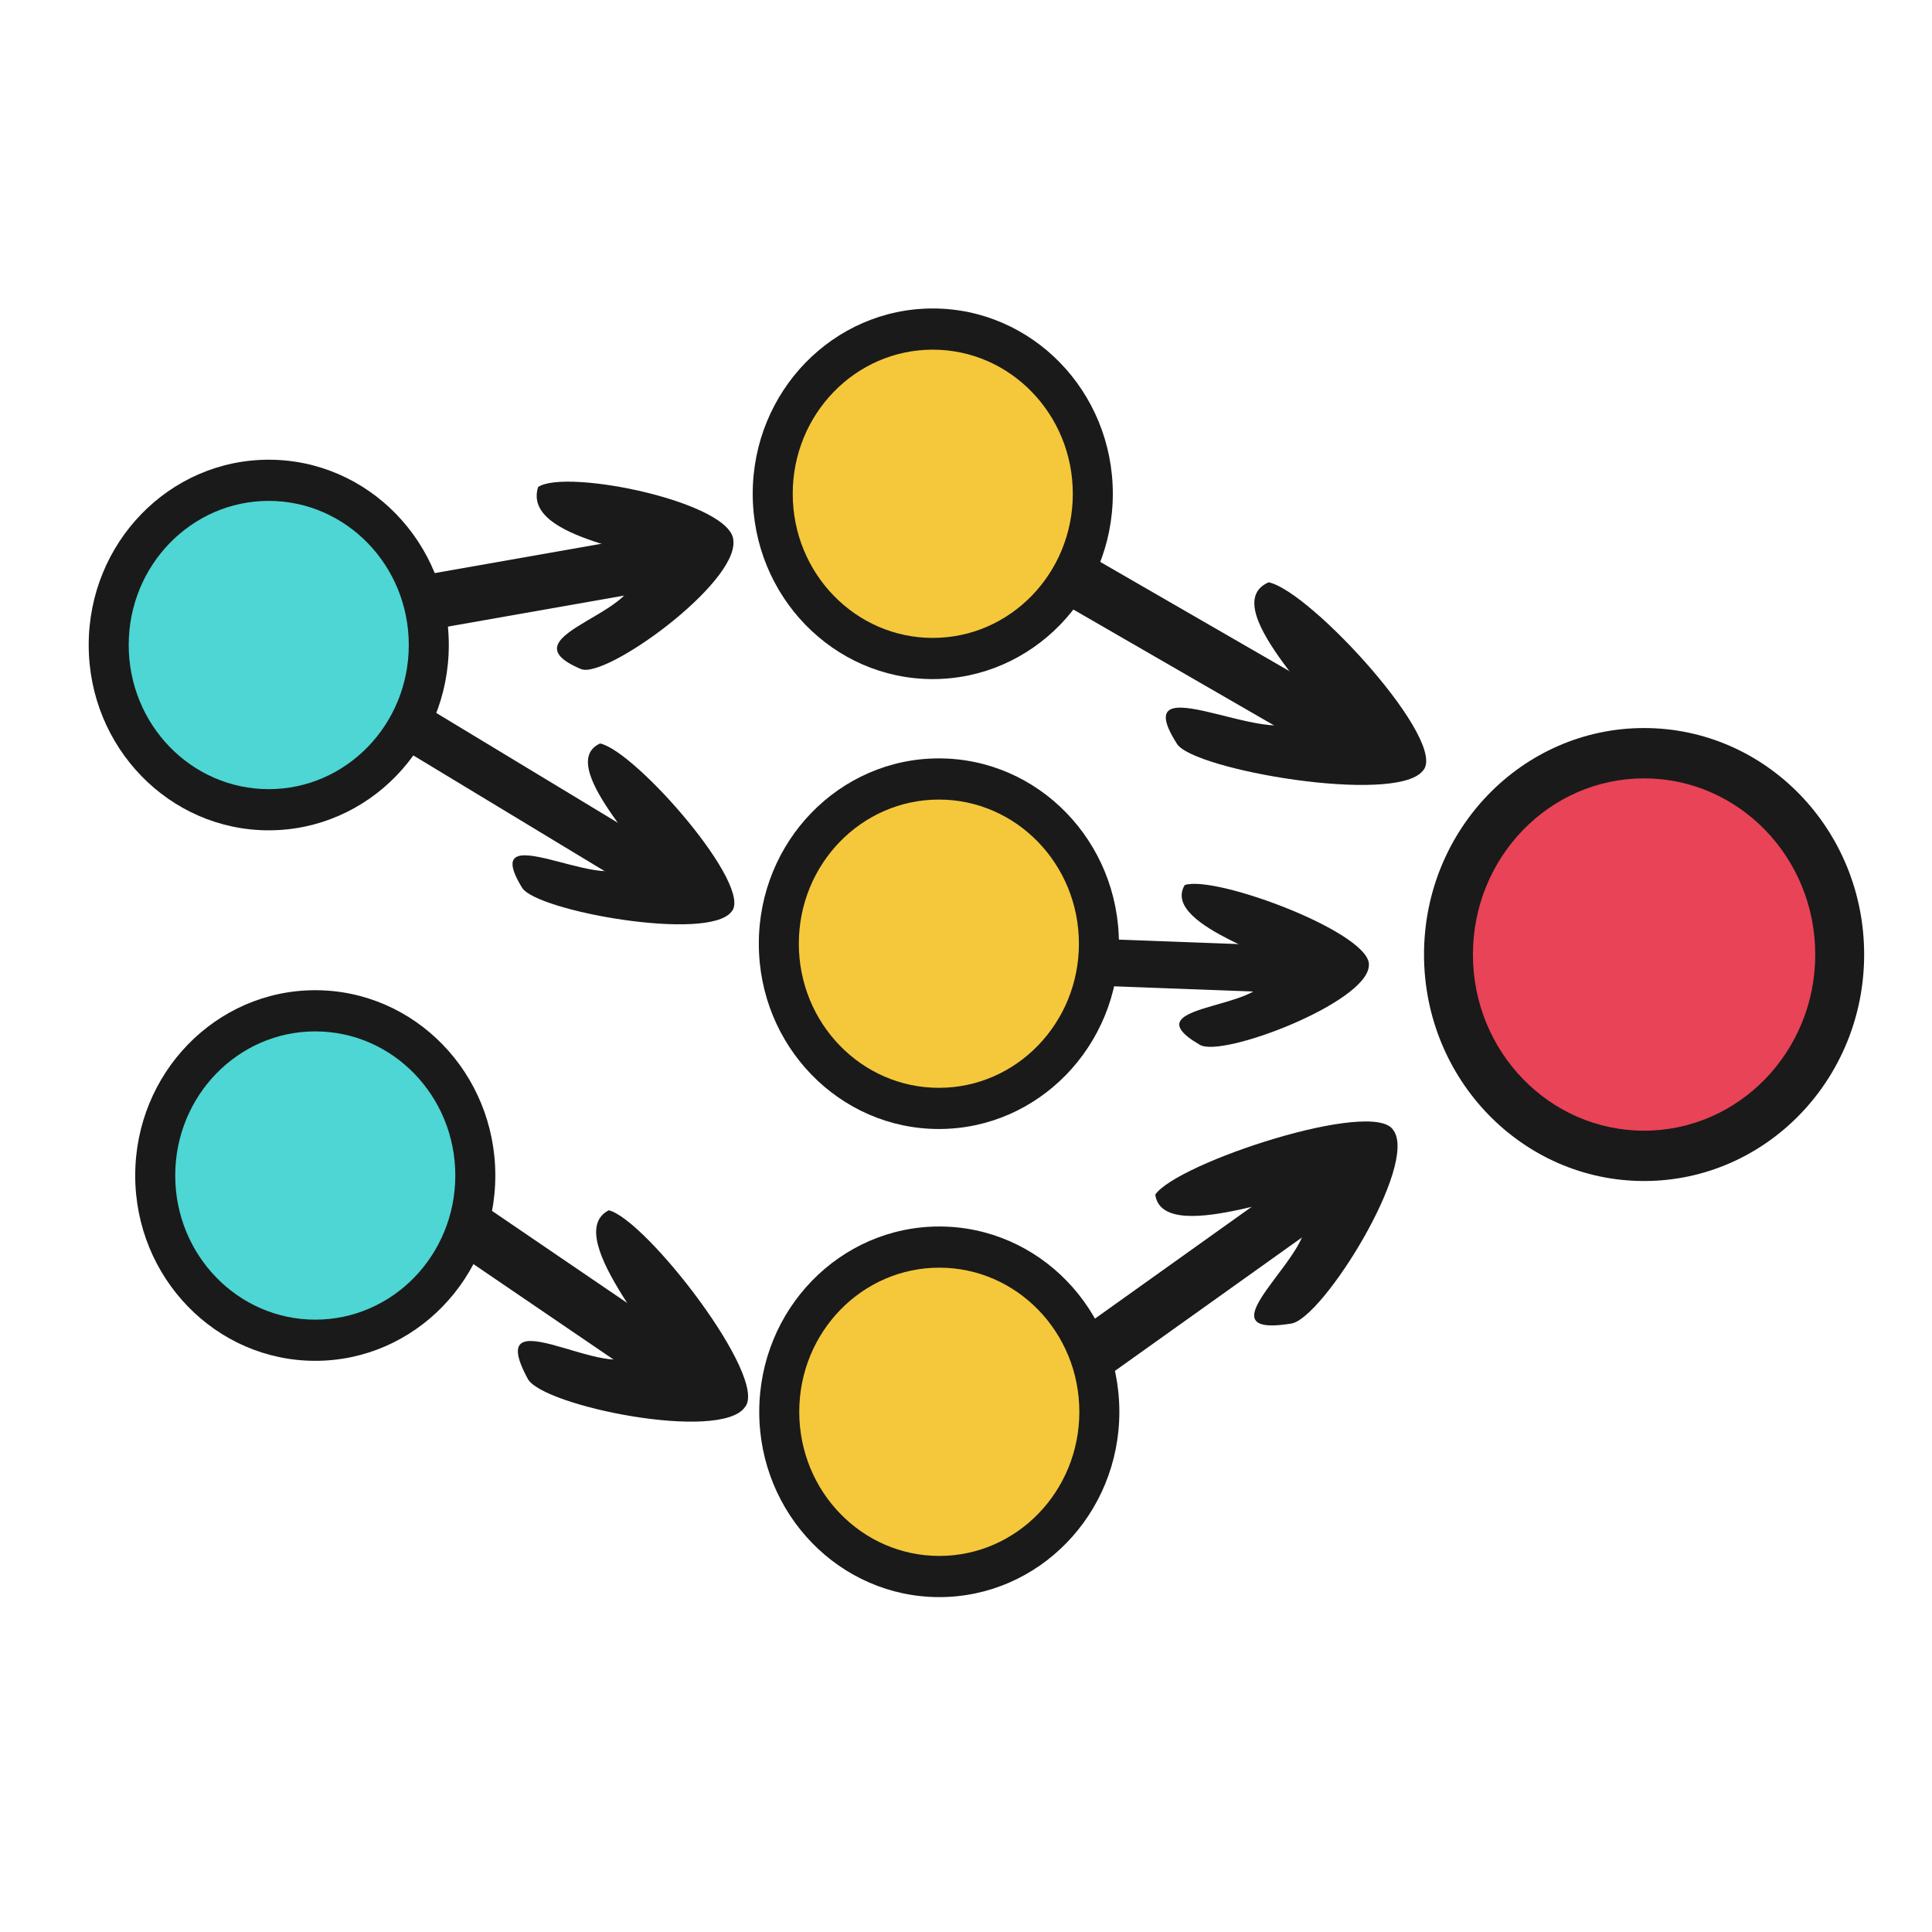
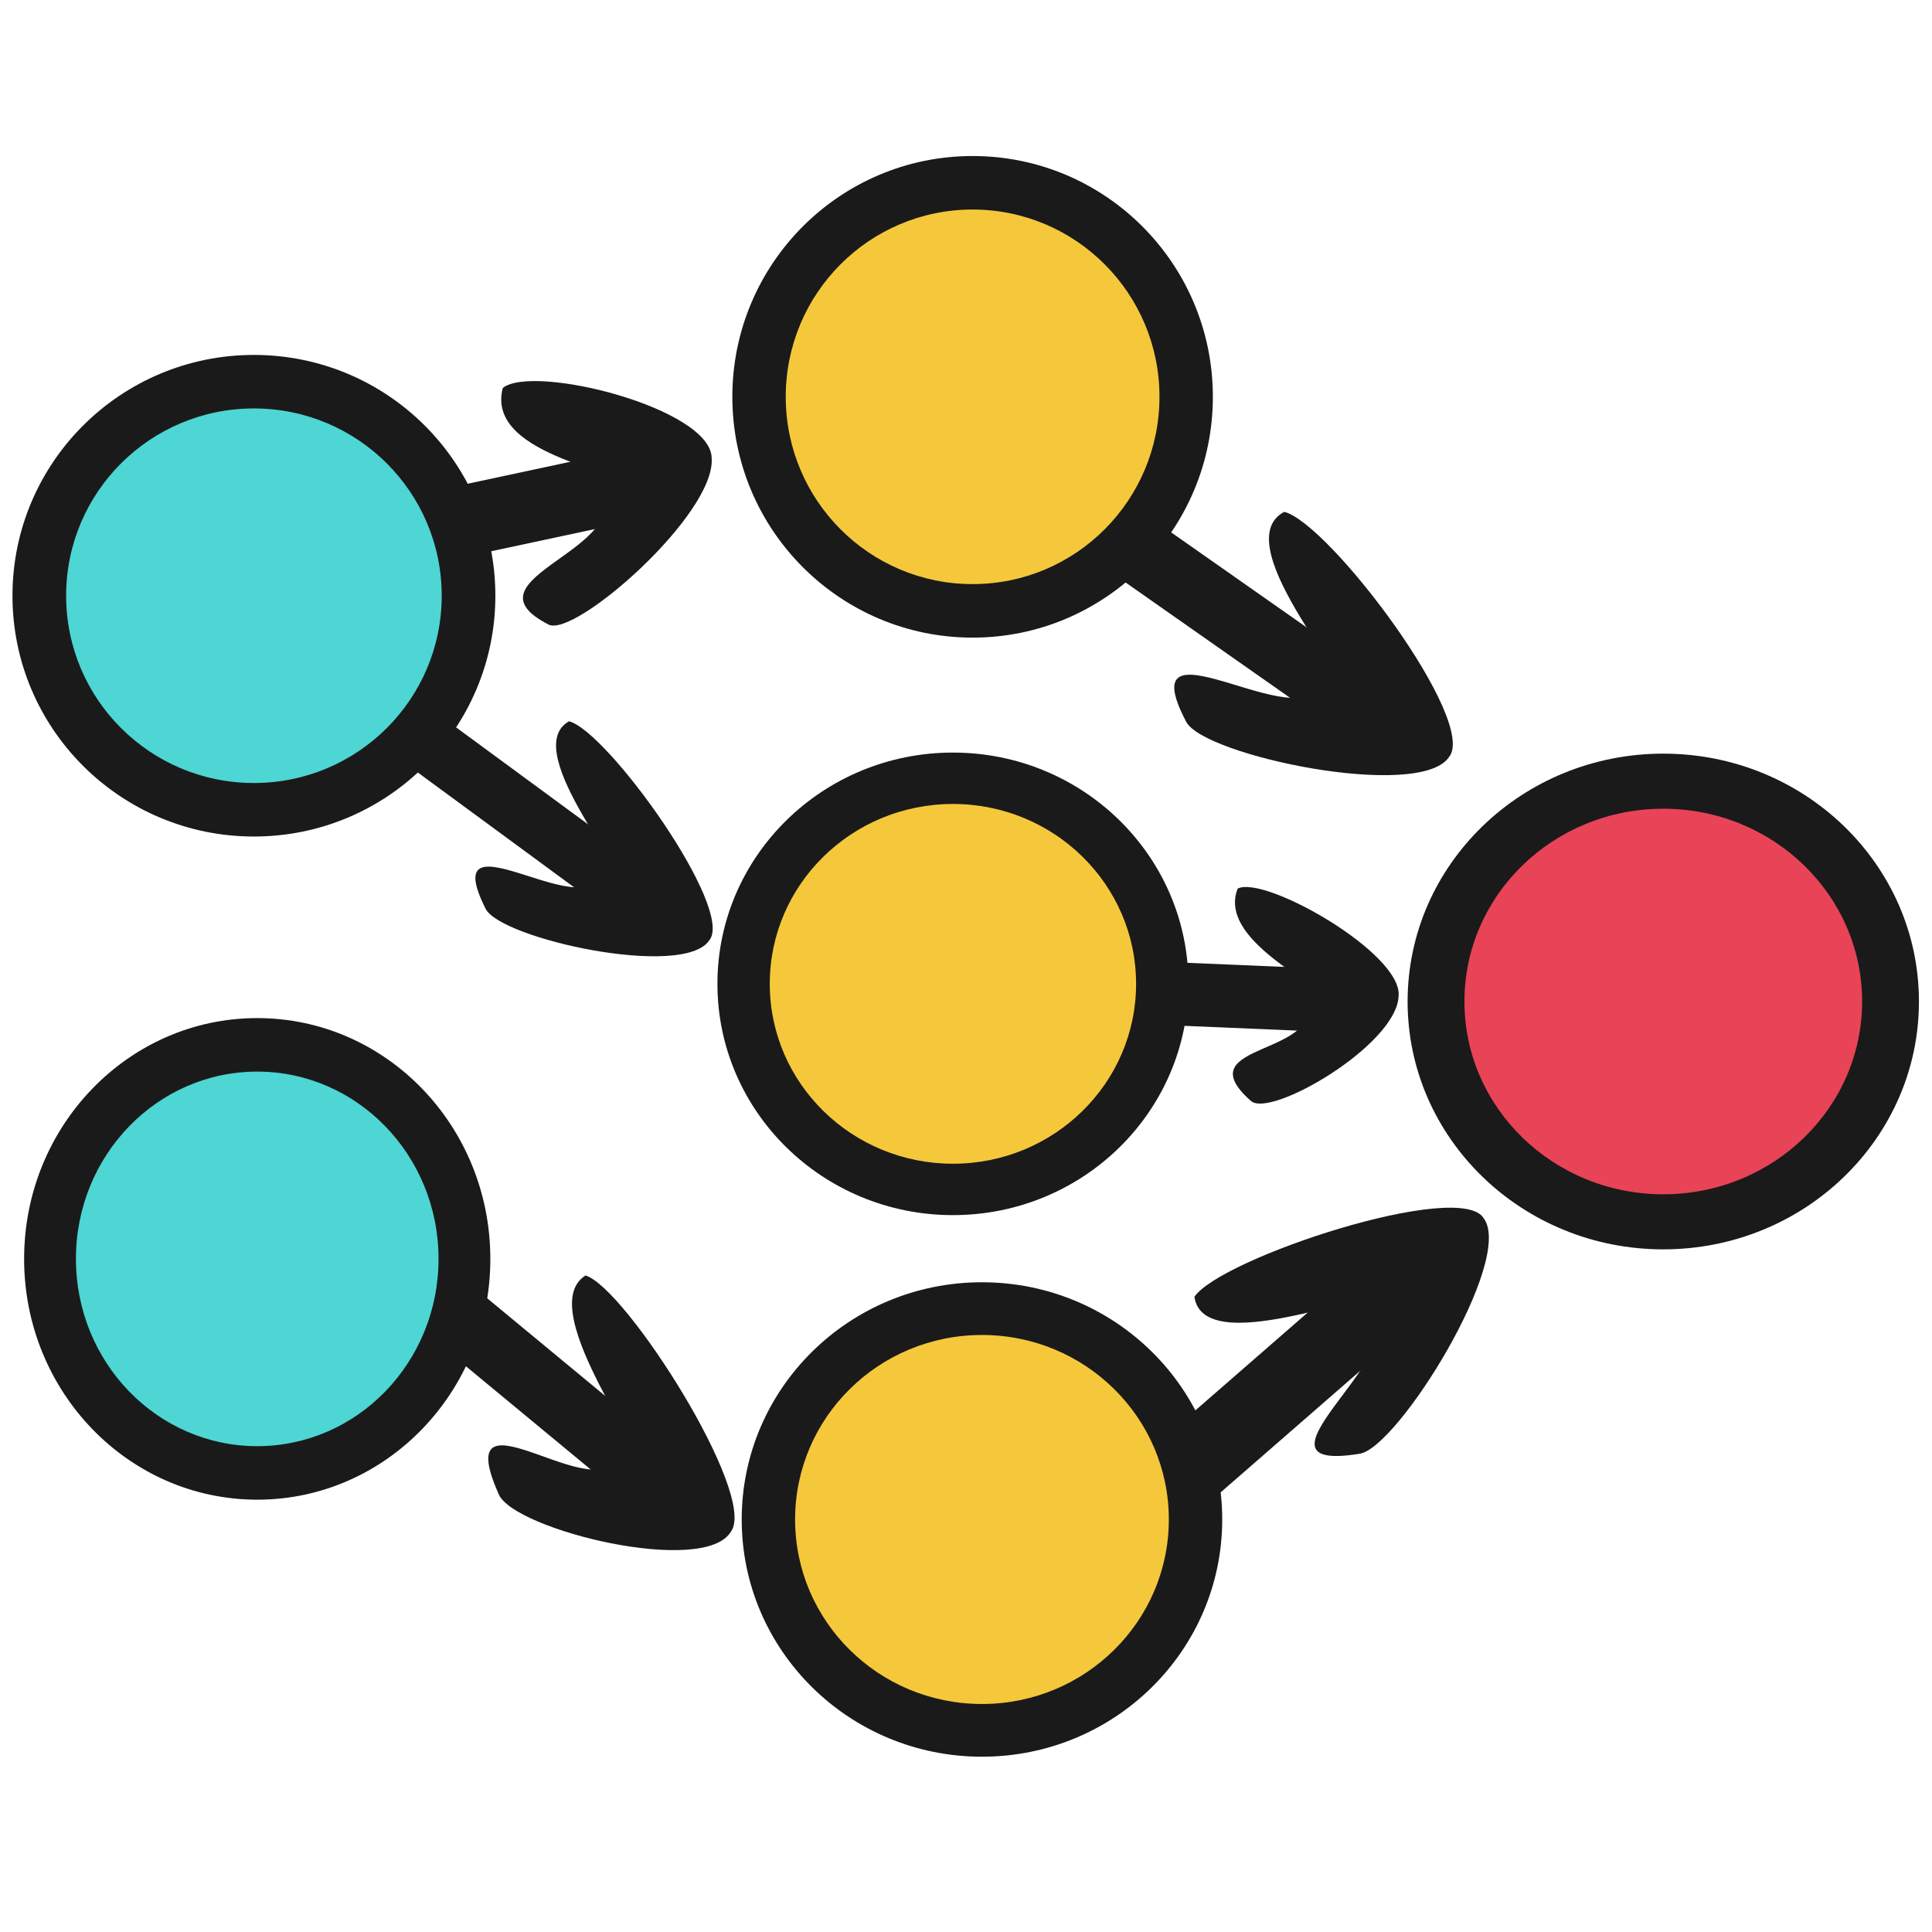
<svg xmlns="http://www.w3.org/2000/svg" version="1.1" width="512" height="512" id="svg18">
  <defs id="defs18" />
-   <path style="fill:#1a1a1a;fill-opacity:1;stroke-width:0.99;stroke-linecap:square;stroke-miterlimit:8;paint-order:stroke markers fill" d="m 313.962,234.548 c 8.164,-2.769 50.248,13.002 48.785,21.501 -0.71,9.735 -38.803,24.328 -44.754,20.851 -20.682,-12.012 24.478,-8.631 16.501,-21.175 11.884,-0.68 -27.358,-9.705 -20.532,-21.177 z" id="path20-6" />
-   <rect style="fill:#1a1a1a;fill-opacity:1;stroke-width:1.026;stroke-linecap:square;stroke-miterlimit:8;paint-order:stroke markers fill" id="rect20-5" width="79.275" height="12.415" x="285.48" y="237.786" transform="matrix(0.9993044,0.03729178,-0.04172558,0.9991291,0,0)" />
-   <path style="fill:#1a1a1a;fill-opacity:1;stroke-width:1.172;stroke-linecap:square;stroke-miterlimit:8;paint-order:stroke markers fill" d="m 306.152,316.599 c 5.718,-8.44 58.036,-25.614 63.095,-17.086 6.72,9.056 -18.689,49.906 -27.034,51.242 -28.951,4.704 16.895,-25.595 -0.286,-30.716 10.871,-9.35 -33.594,11.644 -35.774,-3.44 z" id="path20-6-1" />
-   <rect style="fill:#1a1a1a;fill-opacity:1;stroke-width:1.214;stroke-linecap:square;stroke-miterlimit:8;paint-order:stroke markers fill" id="rect20-5-6" width="96.012" height="14.37" x="-3.007" y="453.594" transform="matrix(0.8140773,-0.5807566,0.6217167,0.7832422,0,0)" />
-   <path style="fill:#1a1a1a;fill-opacity:1;stroke-width:1.212;stroke-linecap:square;stroke-miterlimit:8;paint-order:stroke markers fill" d="m 336.198,154.315 c 11.163,2.305 48.232,42.834 40.778,50.052 -7.441,8.852 -60.667,-0.306 -65.059,-7.226 -15.313,-23.982 33.694,6.597 33.178,-10.196 13.967,6.55 -24.472,-25.825 -8.898,-32.629 z" id="path20-6-1-0" />
-   <rect style="fill:#1a1a1a;fill-opacity:1;stroke-width:1.261;stroke-linecap:square;stroke-miterlimit:8;paint-order:stroke markers fill" id="rect20-5-6-3" width="101.609" height="14.64" x="314.682" y="-16.993" transform="matrix(0.8660294,0.4999931,-0.6175924,0.7864983,0,0)" />
-   <path style="fill:#1a1a1a;fill-opacity:1;stroke-width:1.056;stroke-linecap:square;stroke-miterlimit:8;paint-order:stroke markers fill" d="m 159.032,197.027 c 9.51,2.057 41.091,38.227 34.741,44.668 -6.339,7.9 -51.684,-0.273 -55.426,-6.449 -13.046,-21.402 28.705,5.887 28.266,-9.1 11.899,5.845 -20.848,-23.047 -7.581,-29.12 z" id="path20-6-1-0-5" />
-   <rect style="fill:#1a1a1a;fill-opacity:1;stroke-width:1.096;stroke-linecap:square;stroke-miterlimit:8;paint-order:stroke markers fill" id="rect20-5-6-3-4" width="87.612" height="12.842" x="204.649" y="102.347" transform="matrix(0.8556823,0.5175014,-0.5998012,0.800149,0,0)" />
-   <path style="fill:#1a1a1a;fill-opacity:1;stroke-width:1.163;stroke-linecap:square;stroke-miterlimit:8;paint-order:stroke markers fill" d="m 161.331,320.737 c 9.869,2.404 42.643,44.677 36.053,52.205 -6.579,9.233 -53.637,-0.319 -57.52,-7.537 -13.539,-25.013 29.789,6.88 29.334,-10.635 12.348,6.832 -21.636,-26.936 -7.867,-34.033 z" id="path20-6-1-0-59" />
-   <rect style="fill:#1a1a1a;fill-opacity:1;stroke-width:1.205;stroke-linecap:square;stroke-miterlimit:8;paint-order:stroke markers fill" id="rect20-5-6-3-8" width="94.132" height="14.427" x="266.918" y="191.835" transform="matrix(0.826502,0.5629338,-0.5540931,0.8324547,0,0)" />
-   <path style="fill:#1a1a1a;fill-opacity:1;stroke-width:1.076;stroke-linecap:square;stroke-miterlimit:8;paint-order:stroke markers fill" d="m 142.614,129.049 c 7.549,-4.988 51.699,4.149 51.74,14.327 0.997,11.448 -33.935,36.667 -40.395,33.928 -22.44,-9.435 22.577,-15.34 12.544,-28.156 11.573,-3.376 -28.606,-5.305 -23.889,-20.099 z" id="path20-6-1-0-9" />
-   <rect style="fill:#1a1a1a;fill-opacity:1;stroke-width:1.115;stroke-linecap:square;stroke-miterlimit:8;paint-order:stroke markers fill" id="rect20-5-6-3-2" width="79.657" height="14.597" x="89.151" y="169.862" transform="matrix(0.9848571,-0.1733682,0.1131496,0.993578,0,0)" />
-   <ellipse style="fill:#1a1a1a;fill-opacity:1;stroke-width:1.909;stroke-linecap:square;stroke-miterlimit:8;paint-order:stroke markers fill" id="path19-5" cx="435.7" cy="252.96" rx="58.32" ry="60.021" />
-   <ellipse style="fill:#e84357;fill-opacity:1;stroke-width:1.485;stroke-linecap:square;stroke-miterlimit:8;paint-order:stroke markers fill" id="path19" cx="435.7" cy="252.96" rx="45.36" ry="46.683" />
-   <ellipse style="fill:#1a1a1a;fill-opacity:1;stroke-width:1.562;stroke-linecap:square;stroke-miterlimit:8;paint-order:stroke markers fill" id="path19-5-8" cx="247.194" cy="130.857" rx="47.716" ry="49.108" />
-   <ellipse style="fill:#f5c83b;fill-opacity:1;stroke-width:1.215;stroke-linecap:square;stroke-miterlimit:8;paint-order:stroke markers fill" id="path19-0" cx="247.194" cy="130.857" rx="37.113" ry="38.195" />
-   <ellipse style="fill:#1a1a1a;fill-opacity:1;stroke-width:1.562;stroke-linecap:square;stroke-miterlimit:8;paint-order:stroke markers fill" id="path19-5-4" cx="248.811" cy="250.089" rx="47.716" ry="49.108" />
-   <ellipse style="fill:#f5c83b;fill-opacity:1;stroke-width:1.215;stroke-linecap:square;stroke-miterlimit:8;paint-order:stroke markers fill" id="path19-6" cx="248.811" cy="250.089" rx="37.113" ry="38.195" />
-   <ellipse style="fill:#1a1a1a;fill-opacity:1;stroke-width:1.562;stroke-linecap:square;stroke-miterlimit:8;paint-order:stroke markers fill" id="path19-5-9" cx="248.923" cy="374.142" rx="47.716" ry="49.108" />
-   <ellipse style="fill:#f5c83b;fill-opacity:1;stroke-width:1.215;stroke-linecap:square;stroke-miterlimit:8;paint-order:stroke markers fill" id="path19-8" cx="248.923" cy="374.142" rx="37.113" ry="38.195" />
-   <ellipse style="fill:#1a1a1a;fill-opacity:1;stroke-width:1.562;stroke-linecap:square;stroke-miterlimit:8;paint-order:stroke markers fill" id="path19-5-8-6" cx="71.221" cy="170.936" rx="47.716" ry="49.108" />
-   <ellipse style="fill:#4dd6d3;fill-opacity:1;stroke-width:1.215;stroke-linecap:square;stroke-miterlimit:8;paint-order:stroke markers fill" id="path19-0-3" cx="71.221" cy="170.936" rx="37.113" ry="38.195" />
-   <ellipse style="fill:#1a1a1a;fill-opacity:1;stroke-width:1.562;stroke-linecap:square;stroke-miterlimit:8;paint-order:stroke markers fill" id="path19-5-4-1" cx="83.549" cy="311.524" rx="47.716" ry="49.108" />
-   <ellipse style="fill:#4dd6d3;fill-opacity:1;stroke-width:1.215;stroke-linecap:square;stroke-miterlimit:8;paint-order:stroke markers fill" id="path19-6-3" cx="83.549" cy="311.524" rx="37.113" ry="38.195" />
+   <path style="fill:#1a1a1a;fill-opacity:1;stroke-width:1.068;stroke-linecap:square;stroke-miterlimit:8;paint-order:stroke markers fill" d="m 327.989,235.494 c 7.137,-3.679 43.929,17.276 42.65,28.569 -0.621,12.934 -33.924,32.325 -39.126,27.705 -18.081,-15.961 21.4,-11.468 14.426,-28.136 10.39,-0.904 -23.918,-12.895 -17.95,-28.138 z" id="path20-6" />
+   <rect style="fill:#1a1a1a;fill-opacity:1;stroke-width:1.299;stroke-linecap:square;stroke-miterlimit:8;paint-order:stroke markers fill" id="rect20-5" width="94.498" height="16.722" x="275.648" y="241.674" transform="matrix(0.9991115,0.04214506,-0.03692046,0.9993182,0,0)" />
+   <path style="fill:#1a1a1a;fill-opacity:1;stroke-width:1.425;stroke-linecap:square;stroke-miterlimit:8;paint-order:stroke markers fill" d="m 316.532,343.672 c 6.949,-10.275 70.526,-31.182 76.674,-20.801 8.166,11.025 -22.711,60.756 -32.853,62.382 -35.182,5.727 20.531,-31.16 -0.347,-37.393 13.211,-11.383 -40.824,14.176 -43.474,-4.188 z" id="path20-6-1" />
+   <rect style="fill:#1a1a1a;fill-opacity:1;stroke-width:1.725;stroke-linecap:square;stroke-miterlimit:8;paint-order:stroke markers fill" id="rect20-5-6" width="132.742" height="20.989" x="-10.955" y="494.745" transform="matrix(0.7541218,-0.6567346,0.5451323,0.83835,0,0)" />
+   <path style="fill:#1a1a1a;fill-opacity:1;stroke-width:1.428;stroke-linecap:square;stroke-miterlimit:8;paint-order:stroke markers fill" d="m 340.338,135.643 c 11.941,2.995 51.597,55.661 43.623,65.041 -7.96,11.503 -64.899,-0.398 -69.598,-9.39 -16.382,-31.163 36.044,8.572 35.493,-13.25 14.941,8.511 -26.179,-33.559 -9.519,-42.401 z" id="path20-6-1-0" />
+   <rect style="fill:#1a1a1a;fill-opacity:1;stroke-width:1.479;stroke-linecap:square;stroke-miterlimit:8;paint-order:stroke markers fill" id="rect20-5-6-3" width="114.978" height="17.816" x="304.602" y="-62.741" transform="matrix(0.8187301,0.5741786,-0.5428858,0.8398065,0,0)" />
+   <path style="fill:#1a1a1a;fill-opacity:1;stroke-width:1.246;stroke-linecap:square;stroke-miterlimit:8;paint-order:stroke markers fill" d="m 150.811,191.147 c 10.173,2.673 43.958,49.674 37.164,58.044 -6.781,10.265 -55.29,-0.355 -59.293,-8.38 -13.956,-27.811 30.708,7.65 30.238,-11.825 12.729,7.596 -22.303,-29.949 -8.109,-37.84 z" id="path20-6-1-0-5" />
+   <rect style="fill:#1a1a1a;fill-opacity:1;stroke-width:1.292;stroke-linecap:square;stroke-miterlimit:8;paint-order:stroke markers fill" id="rect20-5-6-3-4" width="99.513" height="15.691" x="181.772" y="84.062" transform="matrix(0.805903,0.5920476,-0.5251611,0.8510028,0,0)" />
+   <path style="fill:#1a1a1a;fill-opacity:1;stroke-width:1.372;stroke-linecap:square;stroke-miterlimit:8;paint-order:stroke markers fill" d="m 155.165,338.015 c 10.558,3.124 45.618,58.056 38.569,67.839 -7.038,11.998 -57.379,-0.415 -61.533,-9.794 -14.484,-32.504 31.868,8.941 31.38,-13.82 13.21,8.877 -23.146,-35.003 -8.416,-44.225 z" id="path20-6-1-0-59" />
+   <rect style="fill:#1a1a1a;fill-opacity:1;stroke-width:1.433;stroke-linecap:square;stroke-miterlimit:8;paint-order:stroke markers fill" id="rect20-5-6-3-8" width="108.02" height="17.795" x="252.196" y="186.135" transform="matrix(0.7704844,0.6374588,-0.4805432,0.876971,0,0)" />
+   <path style="fill:#1a1a1a;fill-opacity:1;stroke-width:1.268;stroke-linecap:square;stroke-miterlimit:8;paint-order:stroke markers fill" d="m 133.248,102.811 c 8.076,-6.482 55.306,5.392 55.35,18.617 1.067,14.876 -36.303,47.648 -43.214,44.089 -24.005,-12.26 24.152,-19.933 13.419,-36.588 12.38,-4.386 -30.601,-6.893 -25.556,-26.118 z" id="path20-6-1-0-9" />
+   <rect style="fill:#1a1a1a;fill-opacity:1;stroke-width:1.318;stroke-linecap:square;stroke-miterlimit:8;paint-order:stroke markers fill" id="rect20-5-6-3-2" width="85.822" height="18.929" x="82.784" y="152.32" transform="matrix(0.9778934,-0.2091041,0.09334175,0.9956341,0,0)" />
+   <ellipse style="fill:#1a1a1a;fill-opacity:1;stroke-width:2.153;stroke-linecap:square;stroke-miterlimit:8;paint-order:stroke markers fill" id="path19-5" cx="440.785" cy="265.408" rx="67.754" ry="65.685" />
+   <ellipse style="fill:#e84357;fill-opacity:1;stroke-width:1.674;stroke-linecap:square;stroke-miterlimit:8;paint-order:stroke markers fill" id="path19" cx="440.785" cy="265.408" rx="52.698" ry="51.089" />
+   <ellipse style="fill:#1a1a1a;fill-opacity:1;stroke-width:2.057;stroke-linecap:square;stroke-miterlimit:8;paint-order:stroke markers fill" id="path19-5-8" cx="257.75" cy="105.162" rx="63.671" ry="63.814" />
+   <ellipse style="fill:#f5c83b;fill-opacity:1;stroke-width:1.6;stroke-linecap:square;stroke-miterlimit:8;paint-order:stroke markers fill" id="path19-0" cx="257.75" cy="105.162" rx="49.522" ry="49.633" />
+   <ellipse style="fill:#1a1a1a;fill-opacity:1;stroke-width:1.996;stroke-linecap:square;stroke-miterlimit:8;paint-order:stroke markers fill" id="path19-5-4" cx="252.535" cy="260.73" rx="62.408" ry="61.289" />
+   <ellipse style="fill:#f5c83b;fill-opacity:1;stroke-width:1.552;stroke-linecap:square;stroke-miterlimit:8;paint-order:stroke markers fill" id="path19-6" cx="252.535" cy="260.73" rx="48.54" ry="47.669" />
+   <ellipse style="fill:#1a1a1a;fill-opacity:1;stroke-width:2.041;stroke-linecap:square;stroke-miterlimit:8;paint-order:stroke markers fill" id="path19-5-9" cx="260.231" cy="402.679" rx="63.671" ry="62.867" />
+   <ellipse style="fill:#f5c83b;fill-opacity:1;stroke-width:1.588;stroke-linecap:square;stroke-miterlimit:8;paint-order:stroke markers fill" id="path19-8" cx="260.231" cy="402.679" rx="49.522" ry="48.897" />
+   <ellipse style="fill:#1a1a1a;fill-opacity:1;stroke-width:2.062;stroke-linecap:square;stroke-miterlimit:8;paint-order:stroke markers fill" id="path19-5-8-6" cx="67.291" cy="157.874" rx="63.986" ry="63.814" />
+   <ellipse style="fill:#4dd6d3;fill-opacity:1;stroke-width:1.604;stroke-linecap:square;stroke-miterlimit:8;paint-order:stroke markers fill" id="path19-0-3" cx="67.291" cy="157.874" rx="49.767" ry="49.633" />
+   <ellipse style="fill:#1a1a1a;fill-opacity:1;stroke-width:2.026;stroke-linecap:square;stroke-miterlimit:8;paint-order:stroke markers fill" id="path19-5-4-1" cx="68.168" cy="333.618" rx="61.777" ry="63.814" />
+   <ellipse style="fill:#4dd6d3;fill-opacity:1;stroke-width:1.576;stroke-linecap:square;stroke-miterlimit:8;paint-order:stroke markers fill" id="path19-6-3" cx="68.168" cy="333.618" rx="48.049" ry="49.633" />
</svg>
